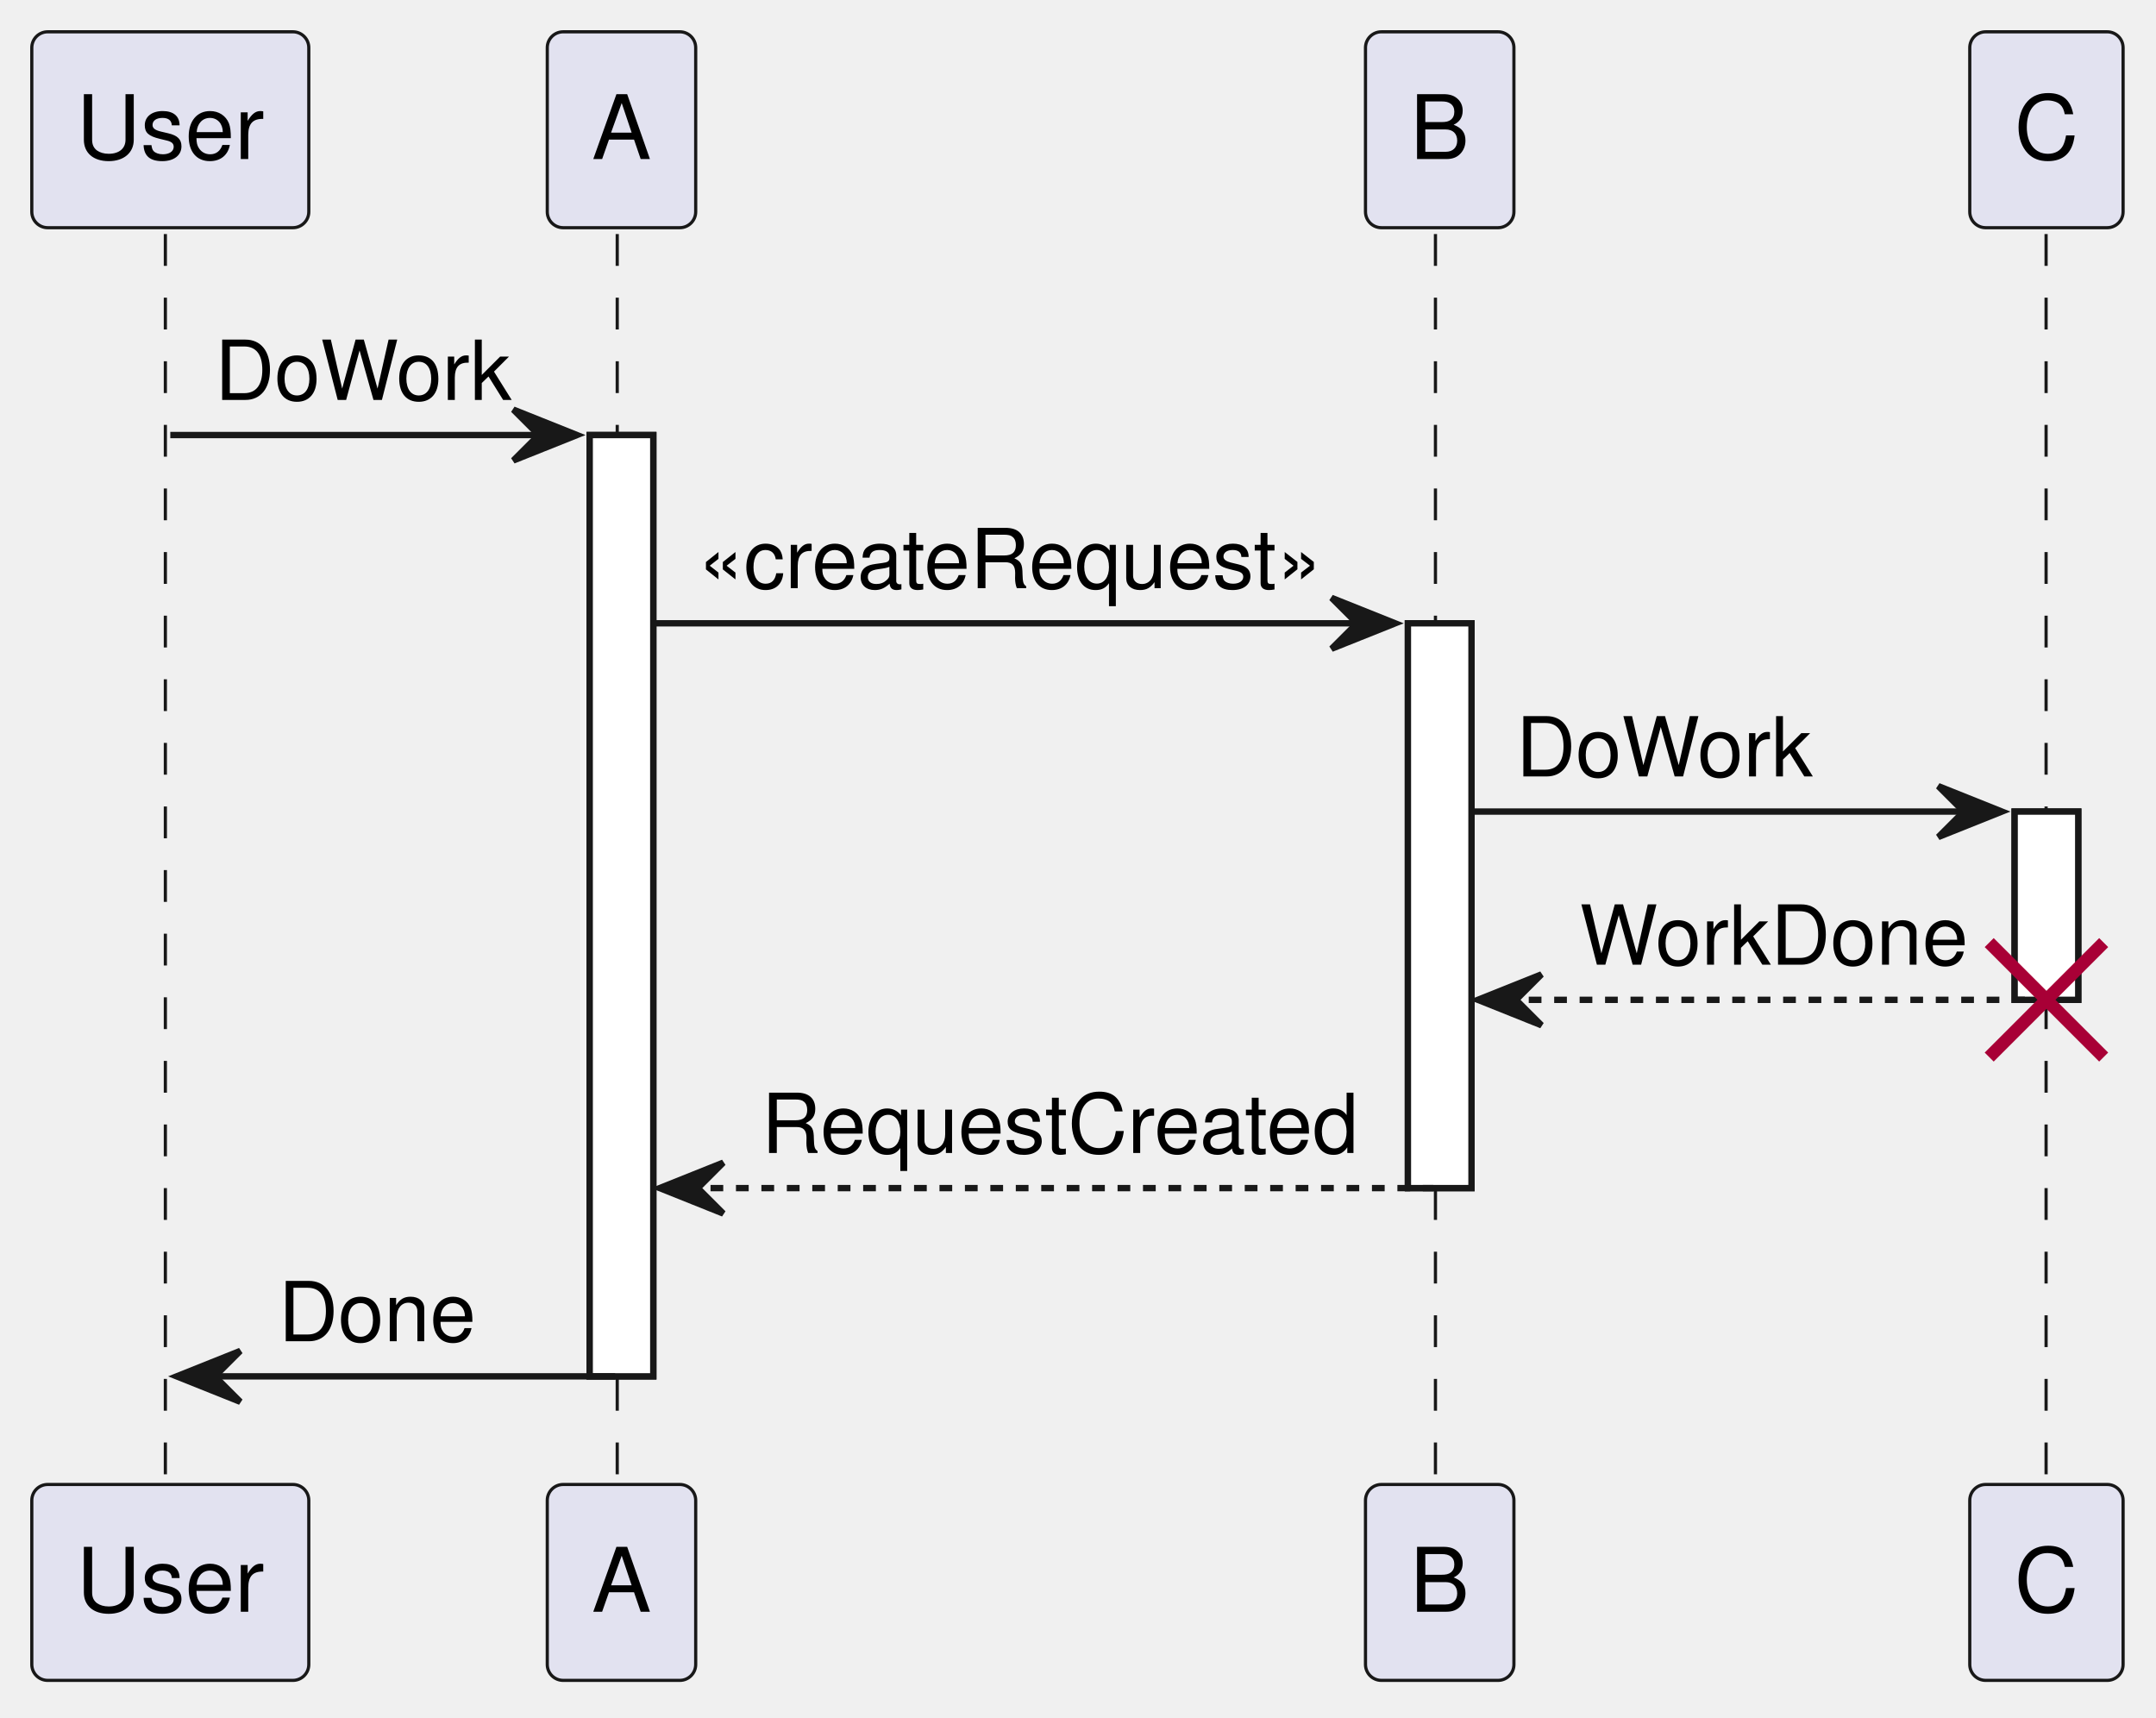
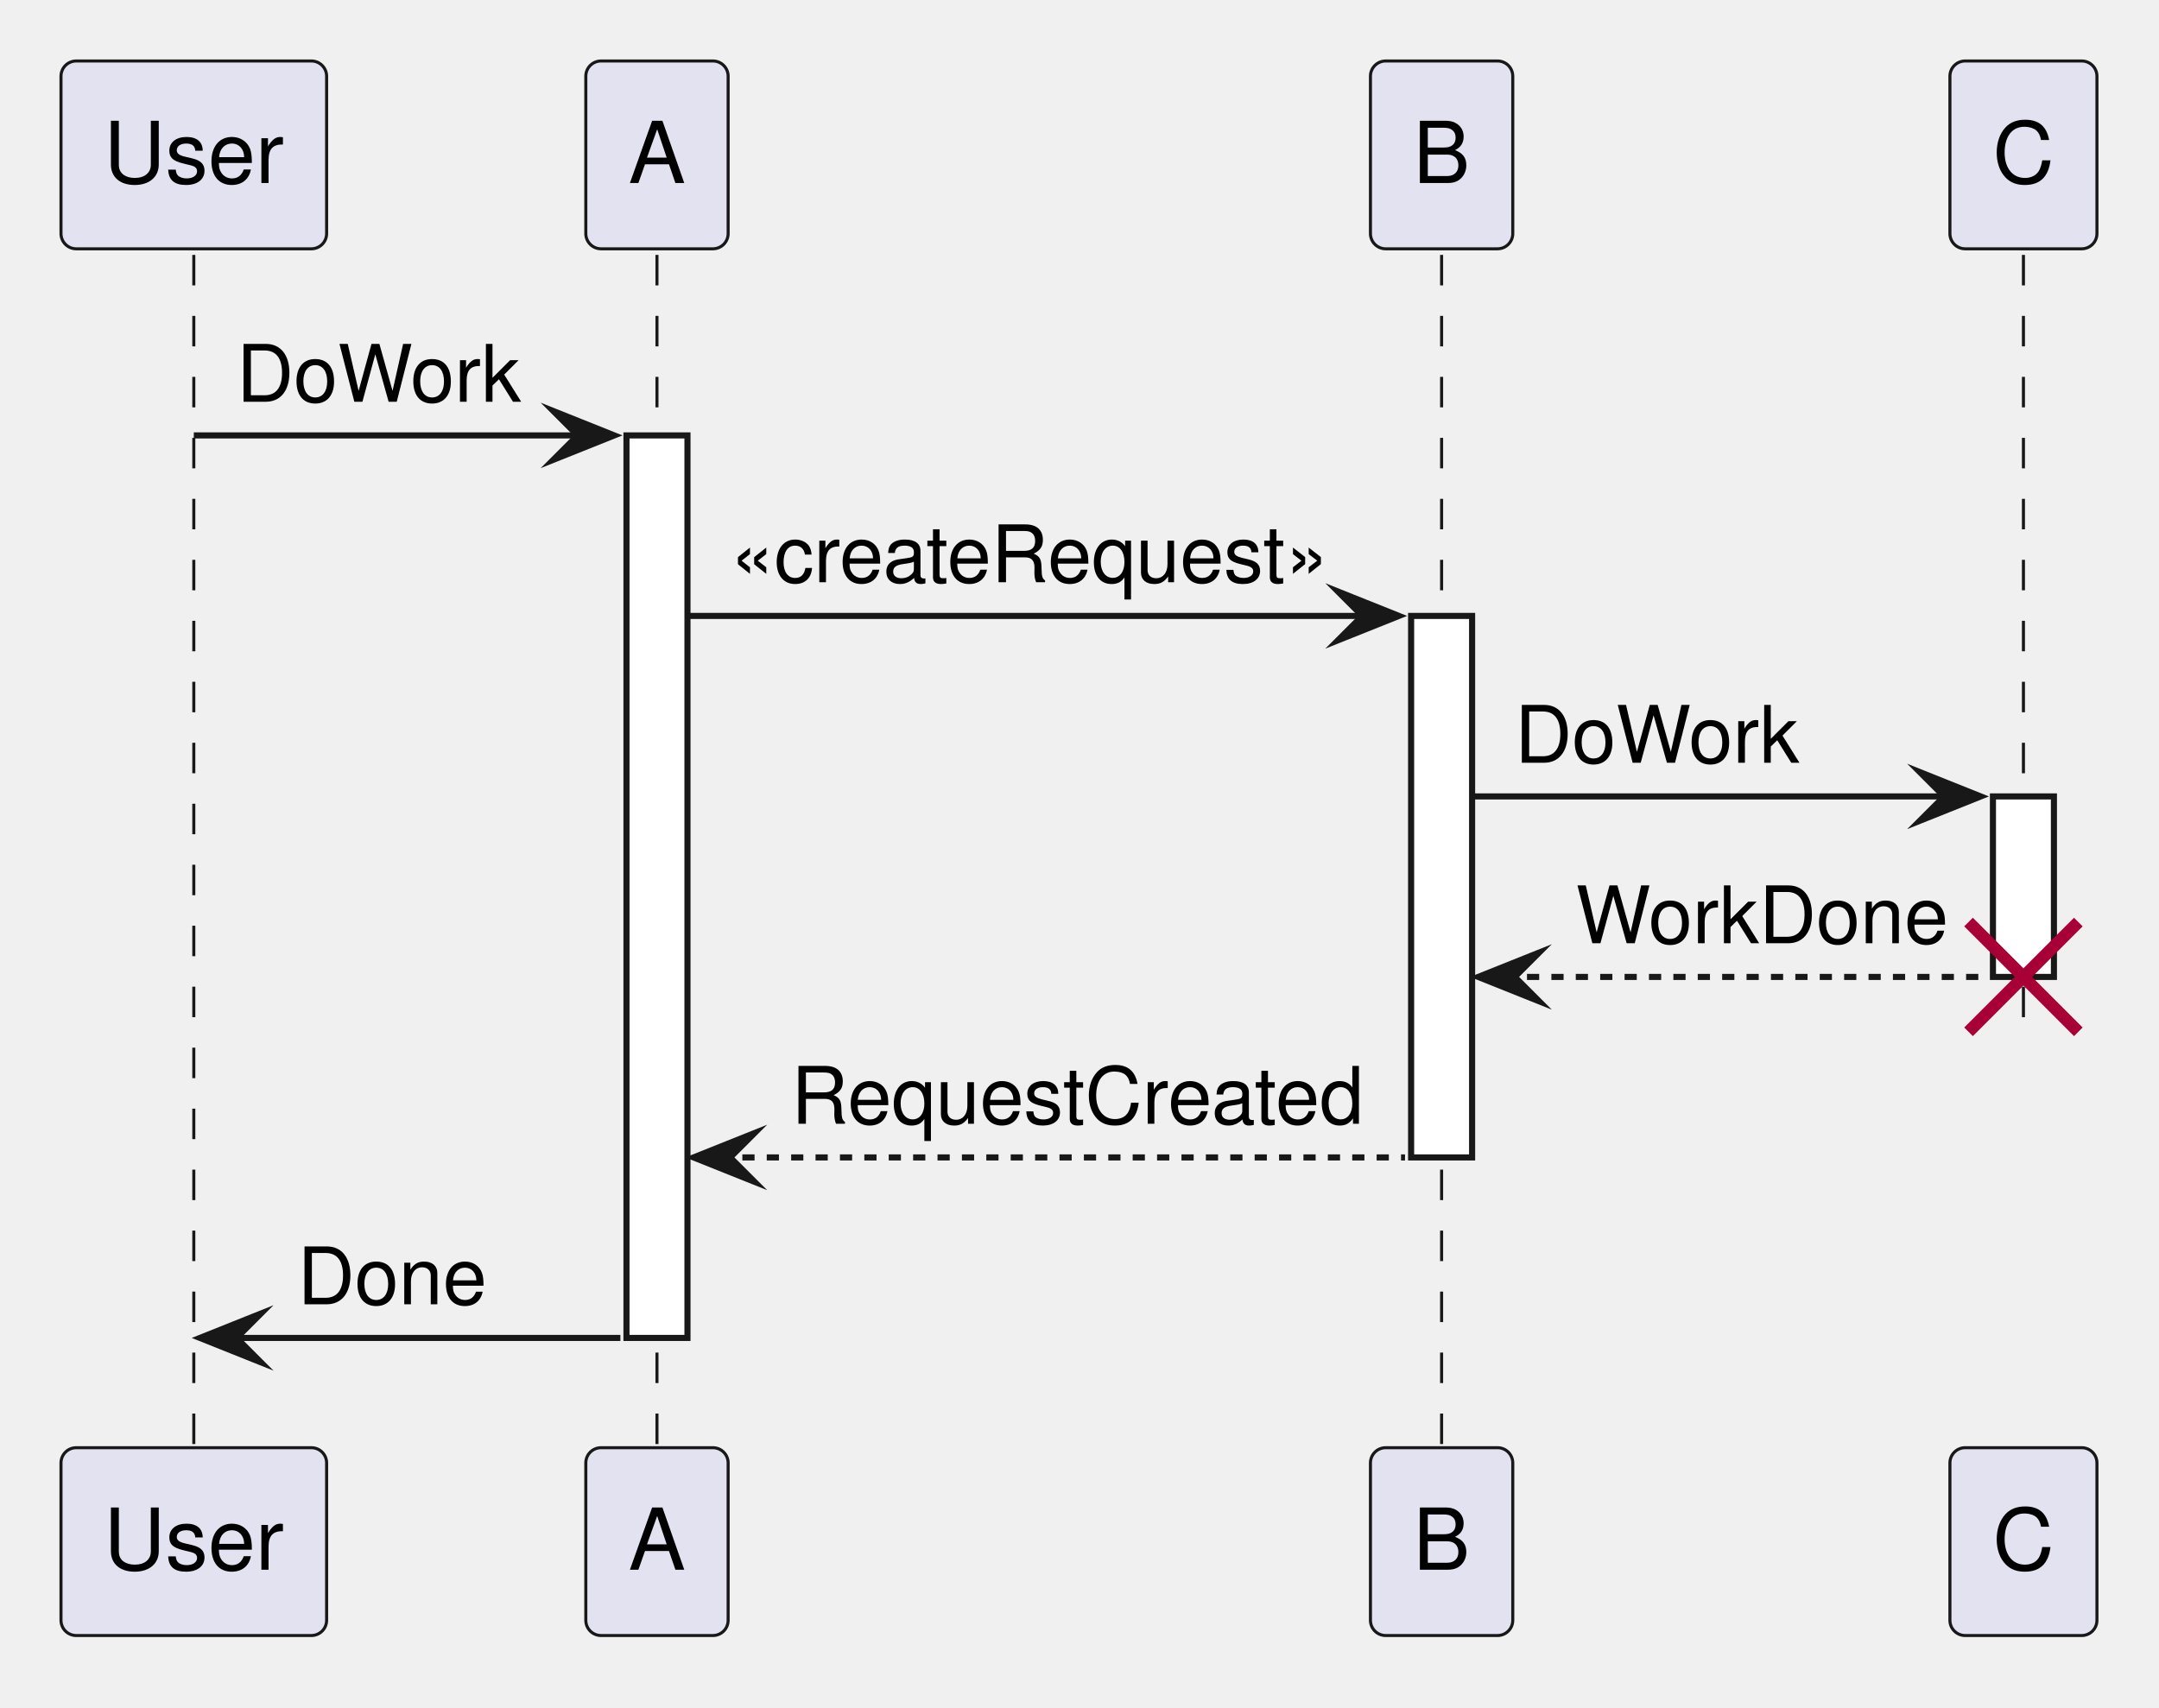
- <svg xmlns="http://www.w3.org/2000/svg" contentStyleType="text/css" data-diagram-type="SEQUENCE" height="270px" preserveAspectRatio="none" style="width:339px;height:270px;background:#FFFFFF;" version="1.1" viewBox="0 0 339 270" width="339px" zoomAndPan="magnify">
+ <svg xmlns="http://www.w3.org/2000/svg" version="1.1" data-diagram-type="SEQUENCE" style="width:354px;height:280px;background:#FFFFFF;" width="354px" height="280px" viewBox="0 0 354 280" zoomAndPan="magnify" preserveAspectRatio="none" contentStyleType="text/css">
  <defs />
-   <g>
+   <g font-family="sans-serif" lengthAdjust="spacing">
    <g>
-       <rect fill="#FFFFFF" height="148" style="stroke:#181818;stroke-width:1;" width="10" x="92.72" y="68.4" />
+       <rect x="28.277" y="41.8" width="8" height="195.6" fill="#000" fill-opacity="0" />
+       <line x1="31.777" y1="41.8" x2="31.777" y2="237.4" style="stroke:#181818;stroke-width:0.5;stroke-dasharray:5,5;" />
    </g>
    <g>
-       <rect fill="#FFFFFF" height="88.8" style="stroke:#181818;stroke-width:1;" width="10" x="221.373" y="98" />
+       <rect x="104.22" y="41.8" width="8" height="195.6" fill="#000" fill-opacity="0" />
+       <line x1="107.72" y1="41.8" x2="107.72" y2="237.4" style="stroke:#181818;stroke-width:0.5;stroke-dasharray:5,5;" />
    </g>
    <g>
-       <rect fill="#FFFFFF" height="29.6" style="stroke:#181818;stroke-width:1;" width="10" x="316.772" y="127.6" />
+       <rect x="102.72" y="71.4" width="10" height="148" fill="#FFF" style="stroke:#181818;stroke-width:1;" />
    </g>
    <g>
-       <rect fill="#000000" fill-opacity="0" height="197.6" width="8" x="22.777" y="36.8" />
-       <line style="stroke:#181818;stroke-width:0.5;stroke-dasharray:5.0,5.0;" x1="26" x2="26" y1="36.8" y2="234.4" />
+       <rect x="232.873" y="41.8" width="8" height="195.6" fill="#000" fill-opacity="0" />
+       <line x1="236.373" y1="41.8" x2="236.373" y2="237.4" style="stroke:#181818;stroke-width:0.5;stroke-dasharray:5,5;" />
    </g>
    <g>
-       <rect fill="#000000" fill-opacity="0" height="197.6" width="8" x="93.72" y="36.8" />
-       <line style="stroke:#181818;stroke-width:0.5;stroke-dasharray:5.0,5.0;" x1="97.051" x2="97.051" y1="36.8" y2="234.4" />
+       <rect x="231.373" y="101" width="10" height="88.8" fill="#FFF" style="stroke:#181818;stroke-width:1;" />
    </g>
    <g>
-       <rect fill="#000000" fill-opacity="0" height="197.6" width="8" x="222.373" y="36.8" />
-       <line style="stroke:#181818;stroke-width:0.5;stroke-dasharray:5.0,5.0;" x1="225.704" x2="225.704" y1="36.8" y2="234.4" />
+       <rect x="328.272" y="41.8" width="8" height="126.4" fill="#000" fill-opacity="0" />
+       <line x1="331.772" y1="41.8" x2="331.772" y2="168.2" style="stroke:#181818;stroke-width:0.5;stroke-dasharray:5,5;" />
    </g>
    <g>
-       <rect fill="#000000" fill-opacity="0" height="197.6" width="8" x="317.772" y="36.8" />
-       <line style="stroke:#181818;stroke-width:0.5;stroke-dasharray:5.0,5.0;" x1="321.718" x2="321.718" y1="36.8" y2="234.4" />
+       <rect x="326.772" y="130.6" width="10" height="29.6" fill="#FFF" style="stroke:#181818;stroke-width:1;" />
    </g>
-     <g class="participant participant-head" data-participant="User">
-       <rect fill="#E2E2F0" height="30.8" rx="2.5" ry="2.5" style="stroke:#181818;stroke-width:0.5;" width="43.554" x="5" y="5" />
-       <text fill="#000000" font-family="Nimbus Sans" font-size="14" lengthAdjust="spacing" textLength="29.554" x="12" y="25.006">User</text>
-     </g>
-     <g class="participant participant-tail" data-participant="User">
-       <rect fill="#E2E2F0" height="30.8" rx="2.5" ry="2.5" style="stroke:#181818;stroke-width:0.5;" width="43.554" x="5" y="233.4" />
-       <text fill="#000000" font-family="Nimbus Sans" font-size="14" lengthAdjust="spacing" textLength="29.554" x="12" y="253.406">User</text>
-     </g>
-     <g class="participant participant-head" data-participant="A">
-       <rect fill="#E2E2F0" height="30.8" rx="2.5" ry="2.5" style="stroke:#181818;stroke-width:0.5;" width="23.338" x="86.051" y="5" />
-       <text fill="#000000" font-family="Nimbus Sans" font-size="14" lengthAdjust="spacing" textLength="9.338" x="93.051" y="25.006">A</text>
-     </g>
-     <g class="participant participant-tail" data-participant="A">
-       <rect fill="#E2E2F0" height="30.8" rx="2.5" ry="2.5" style="stroke:#181818;stroke-width:0.5;" width="23.338" x="86.051" y="233.4" />
-       <text fill="#000000" font-family="Nimbus Sans" font-size="14" lengthAdjust="spacing" textLength="9.338" x="93.051" y="253.406">A</text>
-     </g>
-     <g class="participant participant-head" data-participant="B">
-       <rect fill="#E2E2F0" height="30.8" rx="2.5" ry="2.5" style="stroke:#181818;stroke-width:0.5;" width="23.338" x="214.704" y="5" />
-       <text fill="#000000" font-family="Nimbus Sans" font-size="14" lengthAdjust="spacing" textLength="9.338" x="221.704" y="25.006">B</text>
-     </g>
-     <g class="participant participant-tail" data-participant="B">
-       <rect fill="#E2E2F0" height="30.8" rx="2.5" ry="2.5" style="stroke:#181818;stroke-width:0.5;" width="23.338" x="214.704" y="233.4" />
-       <text fill="#000000" font-family="Nimbus Sans" font-size="14" lengthAdjust="spacing" textLength="9.338" x="221.704" y="253.406">B</text>
-     </g>
-     <g class="participant participant-head" data-participant="C">
-       <rect fill="#E2E2F0" height="30.8" rx="2.5" ry="2.5" style="stroke:#181818;stroke-width:0.5;" width="24.108" x="309.718" y="5" />
-       <text fill="#000000" font-family="Nimbus Sans" font-size="14" lengthAdjust="spacing" textLength="10.108" x="316.718" y="25.006">C</text>
-     </g>
-     <g class="participant participant-tail" data-participant="C">
-       <rect fill="#E2E2F0" height="30.8" rx="2.5" ry="2.5" style="stroke:#181818;stroke-width:0.5;" width="24.108" x="309.718" y="233.4" />
-       <text fill="#000000" font-family="Nimbus Sans" font-size="14" lengthAdjust="spacing" textLength="10.108" x="316.718" y="253.406">C</text>
-     </g>
-     <g>
-       <rect fill="#FFFFFF" height="148" style="stroke:#181818;stroke-width:1;" width="10" x="92.72" y="68.4" />
-     </g>
-     <g>
-       <rect fill="#FFFFFF" height="88.8" style="stroke:#181818;stroke-width:1;" width="10" x="221.373" y="98" />
-     </g>
-     <g>
-       <rect fill="#FFFFFF" height="29.6" style="stroke:#181818;stroke-width:1;" width="10" x="316.772" y="127.6" />
-     </g>
-     <g class="message" data-participant-1="User" data-participant-2="A">
-       <polygon fill="#181818" points="80.72,64.4,90.72,68.4,80.72,72.4,84.72,68.4" style="stroke:#181818;stroke-width:1;" />
-       <line style="stroke:#181818;stroke-width:1;" x1="26.777" x2="86.72" y1="68.4" y2="68.4" />
-       <text fill="#000000" font-family="Nimbus Sans" font-size="13" lengthAdjust="spacing" textLength="46.943" x="33.777" y="62.877">DoWork</text>
-     </g>
-     <g class="message" data-participant-1="A" data-participant-2="B">
-       <polygon fill="#181818" points="209.373,94,219.373,98,209.373,102,213.373,98" style="stroke:#181818;stroke-width:1;" />
-       <line style="stroke:#181818;stroke-width:1;" x1="102.72" x2="215.373" y1="98" y2="98" />
-       <text fill="#000000" font-family="Nimbus Sans" font-size="13" lengthAdjust="spacing" textLength="98.995" x="109.72" y="92.477">«createRequest»</text>
-     </g>
-     <g class="message" data-participant-1="B" data-participant-2="C">
-       <polygon fill="#181818" points="304.772,123.6,314.772,127.6,304.772,131.6,308.772,127.6" style="stroke:#181818;stroke-width:1;" />
-       <line style="stroke:#181818;stroke-width:1;" x1="231.373" x2="310.772" y1="127.6" y2="127.6" />
-       <text fill="#000000" font-family="Nimbus Sans" font-size="13" lengthAdjust="spacing" textLength="46.943" x="238.373" y="122.077">DoWork</text>
-     </g>
-     <g class="message" data-participant-1="C" data-participant-2="B">
-       <polygon fill="#181818" points="242.373,153.2,232.373,157.2,242.373,161.2,238.373,157.2" style="stroke:#181818;stroke-width:1;" />
-       <line style="stroke:#181818;stroke-width:1;stroke-dasharray:2.0,2.0;" x1="236.373" x2="320.772" y1="157.2" y2="157.2" />
-       <text fill="#000000" font-family="Nimbus Sans" font-size="13" lengthAdjust="spacing" textLength="61.399" x="248.373" y="151.677">WorkDone</text>
-     </g>
-     <line style="stroke:#A80036;stroke-width:2;" x1="312.772" x2="330.772" y1="148.2" y2="166.2" />
-     <line style="stroke:#A80036;stroke-width:2;" x1="312.772" x2="330.772" y1="166.2" y2="148.2" />
-     <g class="message" data-participant-1="B" data-participant-2="A">
-       <polygon fill="#181818" points="113.72,182.8,103.72,186.8,113.72,190.8,109.72,186.8" style="stroke:#181818;stroke-width:1;" />
-       <line style="stroke:#181818;stroke-width:1;stroke-dasharray:2.0,2.0;" x1="107.72" x2="225.373" y1="186.8" y2="186.8" />
-       <text fill="#000000" font-family="Nimbus Sans" font-size="13" lengthAdjust="spacing" textLength="94.653" x="119.72" y="181.277">RequestCreated</text>
-     </g>
-     <g class="message" data-participant-1="A" data-participant-2="User">
-       <polygon fill="#181818" points="37.777,212.4,27.777,216.4,37.777,220.4,33.777,216.4" style="stroke:#181818;stroke-width:1;" />
-       <line style="stroke:#181818;stroke-width:1;" x1="31.777" x2="96.72" y1="216.4" y2="216.4" />
-       <text fill="#000000" font-family="Nimbus Sans" font-size="13" lengthAdjust="spacing" textLength="31.07" x="43.777" y="210.877">Done</text>
-     </g>
+     <line x1="322.772" y1="151.2" x2="340.772" y2="169.2" style="stroke:#A80036;stroke-width:2;" />
+     <line x1="322.772" y1="169.2" x2="340.772" y2="151.2" style="stroke:#A80036;stroke-width:2;" />
+     <rect x="10" y="10" width="43.554" height="30.8" fill="#E2E2F0" style="stroke:#181818;stroke-width:0.5;" rx="2.5" ry="2.5" />
+     <text x="17" y="30.006" fill="#000" font-size="14" textLength="29.554" font-family="Nimbus Sans">User</text>
+     <rect x="96.051" y="10" width="23.338" height="30.8" fill="#E2E2F0" style="stroke:#181818;stroke-width:0.5;" rx="2.5" ry="2.5" />
+     <text x="103.051" y="30.006" fill="#000" font-size="14" font-family="Nimbus Sans">A</text>
+     <rect x="224.704" y="10" width="23.338" height="30.8" fill="#E2E2F0" style="stroke:#181818;stroke-width:0.5;" rx="2.5" ry="2.5" />
+     <text x="231.704" y="30.006" fill="#000" font-size="14" font-family="Nimbus Sans">B</text>
+     <rect x="319.718" y="10" width="24.108" height="30.8" fill="#E2E2F0" style="stroke:#181818;stroke-width:0.5;" rx="2.5" ry="2.5" />
+     <text x="326.718" y="30.006" fill="#000" font-size="14" font-family="Nimbus Sans">C</text>
+     <rect x="10" y="237.4" width="43.554" height="30.8" fill="#E2E2F0" style="stroke:#181818;stroke-width:0.5;" rx="2.5" ry="2.5" />
+     <text x="17" y="257.406" fill="#000" font-size="14" textLength="29.554" font-family="Nimbus Sans">User</text>
+     <rect x="96.051" y="237.4" width="23.338" height="30.8" fill="#E2E2F0" style="stroke:#181818;stroke-width:0.5;" rx="2.5" ry="2.5" />
+     <text x="103.051" y="257.406" fill="#000" font-size="14" font-family="Nimbus Sans">A</text>
+     <rect x="224.704" y="237.4" width="23.338" height="30.8" fill="#E2E2F0" style="stroke:#181818;stroke-width:0.5;" rx="2.5" ry="2.5" />
+     <text x="231.704" y="257.406" fill="#000" font-size="14" font-family="Nimbus Sans">B</text>
+     <rect x="319.718" y="237.4" width="24.108" height="30.8" fill="#E2E2F0" style="stroke:#181818;stroke-width:0.5;" rx="2.5" ry="2.5" />
+     <text x="326.718" y="257.406" fill="#000" font-size="14" font-family="Nimbus Sans">C</text>
+     <polygon points="90.72,67.4,100.72,71.4,90.72,75.4,94.72,71.4" fill="#181818" style="stroke:#181818;stroke-width:1;stroke-linejoin:miter;stroke-miterlimit:10;" />
+     <line x1="31.777" y1="71.4" x2="96.72" y2="71.4" style="stroke:#181818;stroke-width:1;" />
+     <text x="38.777" y="65.877" fill="#000" font-size="13" textLength="46.943" font-family="Nimbus Sans">DoWork</text>
+     <polygon points="219.373,97,229.373,101,219.373,105,223.373,101" fill="#181818" style="stroke:#181818;stroke-width:1;stroke-linejoin:miter;stroke-miterlimit:10;" />
+     <line x1="112.72" y1="101" x2="225.373" y2="101" style="stroke:#181818;stroke-width:1;" />
+     <text x="119.72" y="95.477" fill="#000" font-size="13" textLength="98.995" font-family="Nimbus Sans">«createRequest»</text>
+     <polygon points="314.772,126.6,324.772,130.6,314.772,134.6,318.772,130.6" fill="#181818" style="stroke:#181818;stroke-width:1;stroke-linejoin:miter;stroke-miterlimit:10;" />
+     <line x1="241.373" y1="130.6" x2="320.772" y2="130.6" style="stroke:#181818;stroke-width:1;" />
+     <text x="248.373" y="125.077" fill="#000" font-size="13" textLength="46.943" font-family="Nimbus Sans">DoWork</text>
+     <polygon points="252.373,156.2,242.373,160.2,252.373,164.2,248.373,160.2" fill="#181818" style="stroke:#181818;stroke-width:1;stroke-linejoin:miter;stroke-miterlimit:10;" />
+     <line x1="246.373" y1="160.2" x2="325.772" y2="160.2" style="stroke:#181818;stroke-width:1;stroke-dasharray:2,2;" />
+     <text x="258.373" y="154.677" fill="#000" font-size="13" textLength="61.399" font-family="Nimbus Sans">WorkDone</text>
+     <polygon points="123.72,185.8,113.72,189.8,123.72,193.8,119.72,189.8" fill="#181818" style="stroke:#181818;stroke-width:1;stroke-linejoin:miter;stroke-miterlimit:10;" />
+     <line x1="117.72" y1="189.8" x2="230.373" y2="189.8" style="stroke:#181818;stroke-width:1;stroke-dasharray:2,2;" />
+     <text x="129.72" y="184.277" fill="#000" font-size="13" textLength="94.653" font-family="Nimbus Sans">RequestCreated</text>
+     <polygon points="42.777,215.4,32.777,219.4,42.777,223.4,38.777,219.4" fill="#181818" style="stroke:#181818;stroke-width:1;stroke-linejoin:miter;stroke-miterlimit:10;" />
+     <line x1="36.777" y1="219.4" x2="101.72" y2="219.4" style="stroke:#181818;stroke-width:1;" />
+     <text x="48.777" y="213.877" fill="#000" font-size="13" textLength="31.07" font-family="Nimbus Sans">Done</text>
  </g>
</svg>
